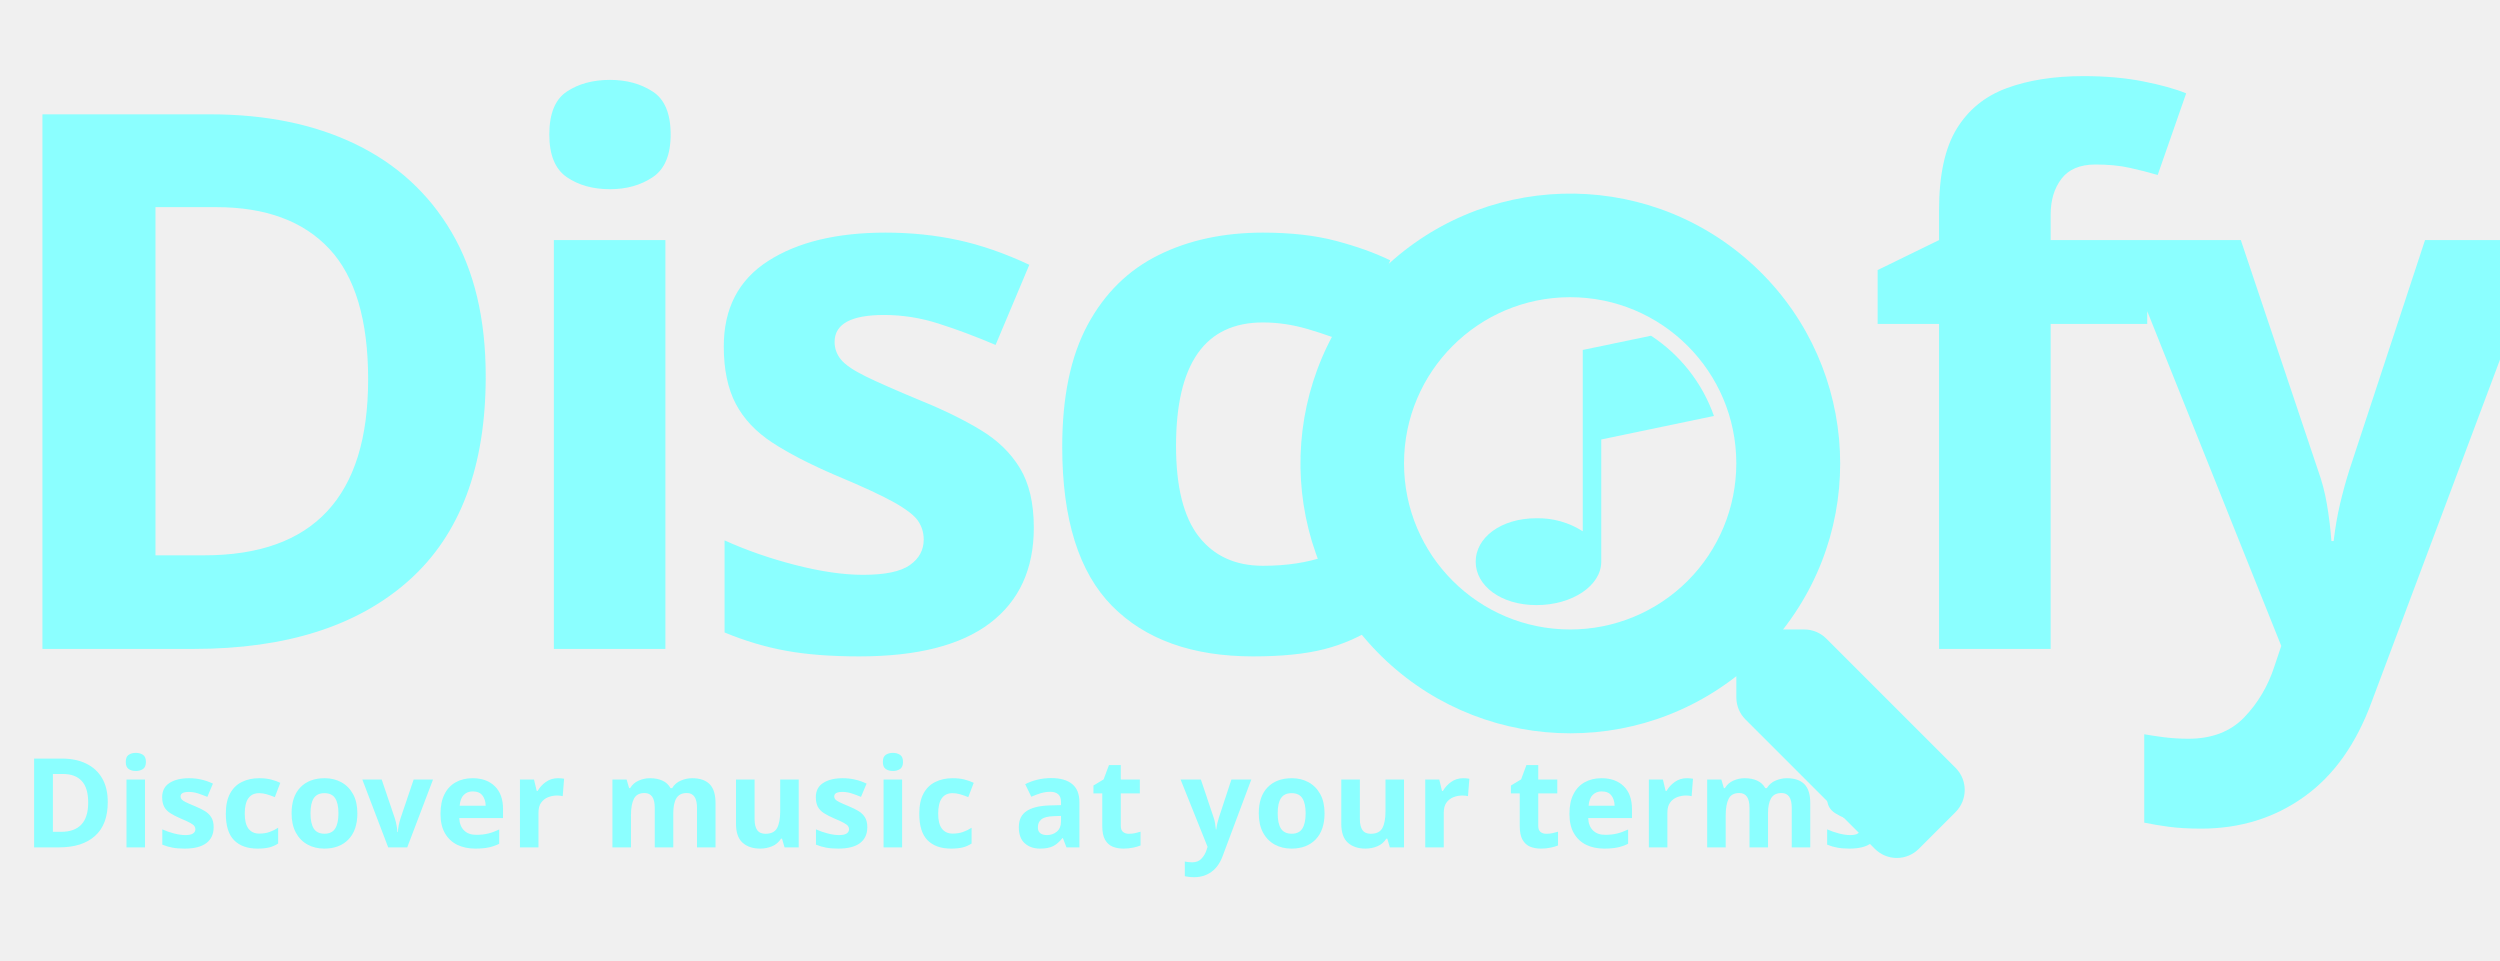
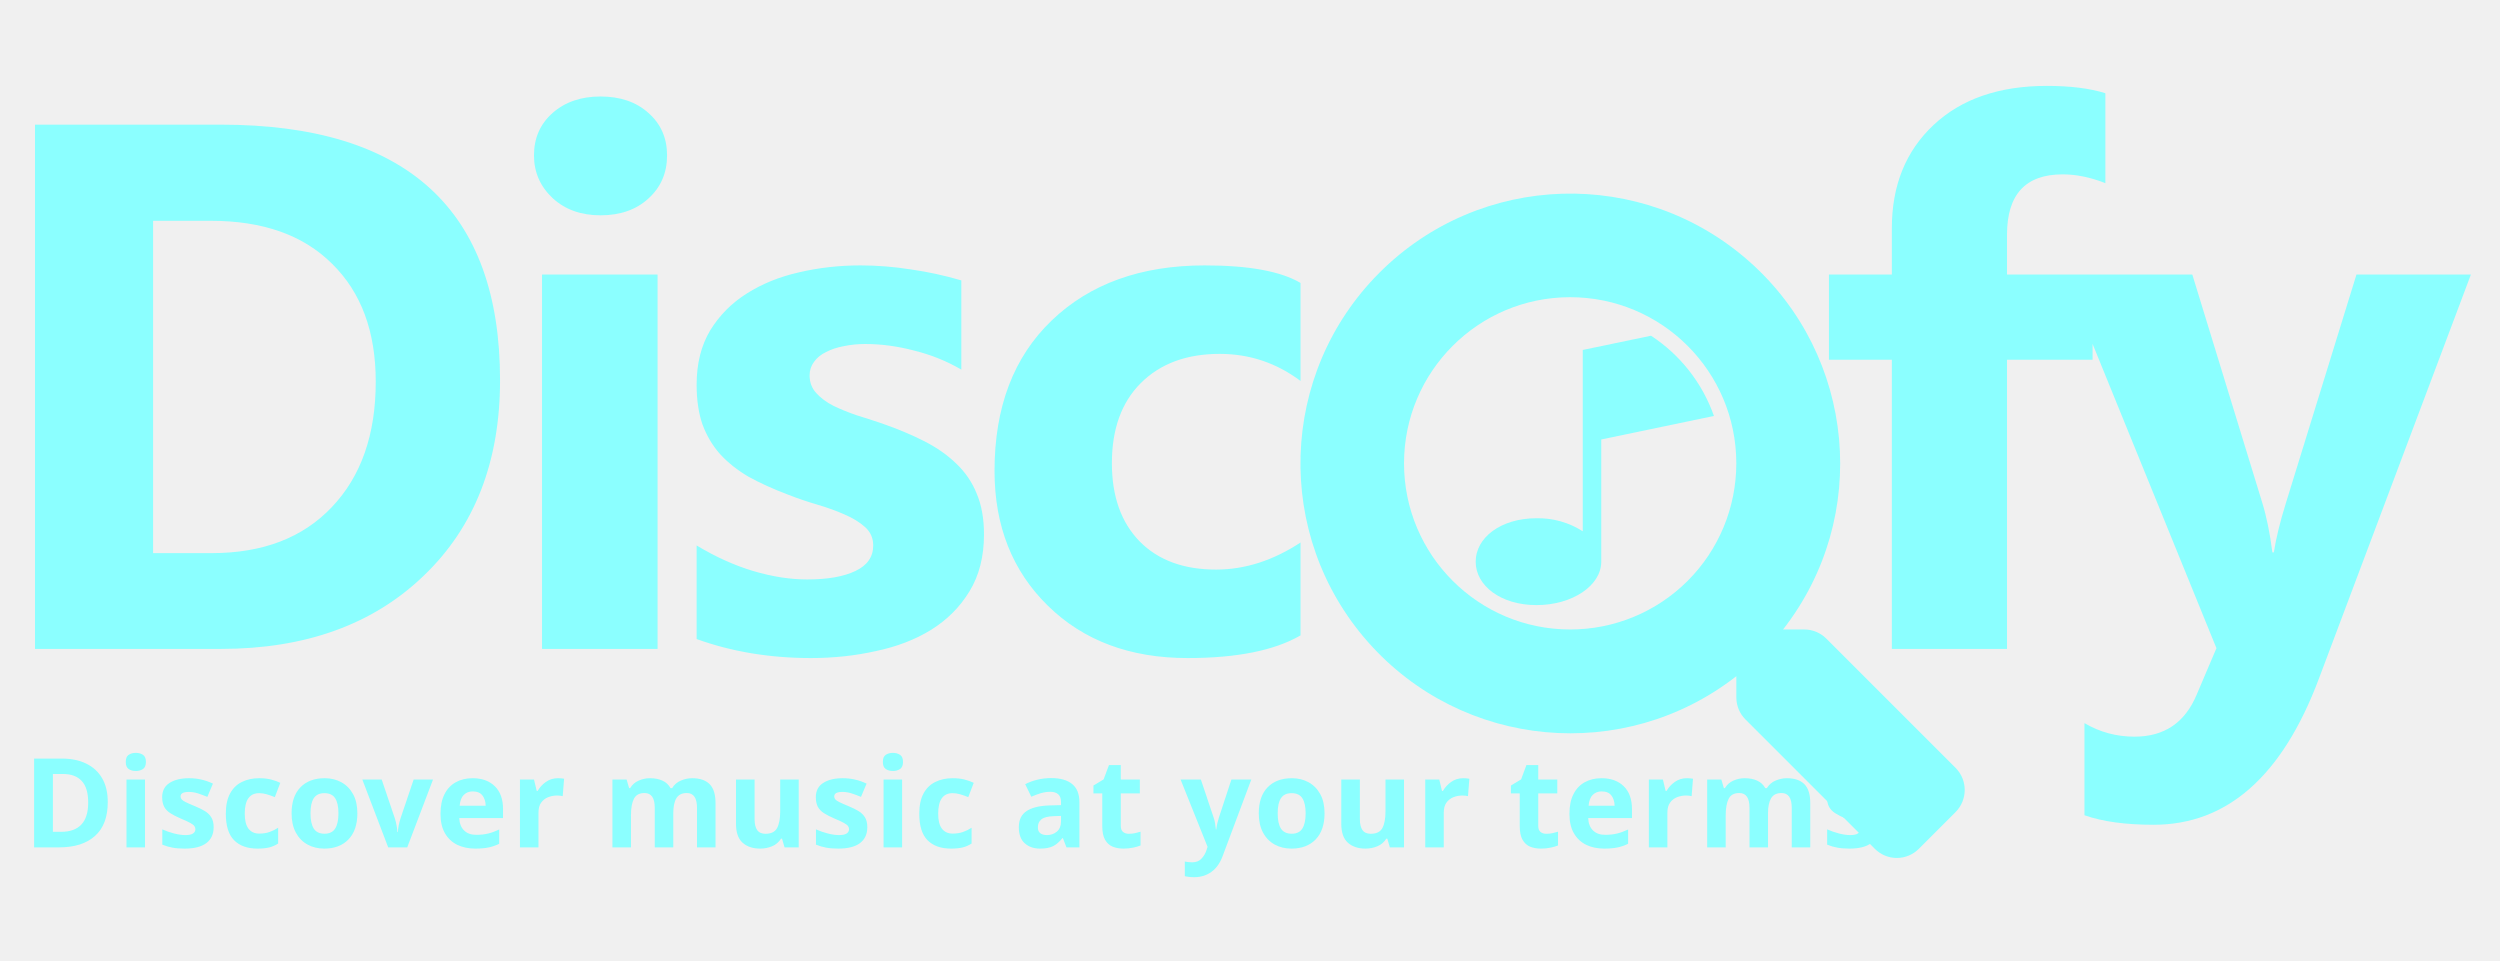
<svg xmlns="http://www.w3.org/2000/svg" width="601" height="231" viewBox="0 0 601 231" version="1.1" id="svg9">
  <defs id="defs4">
    <style id="style2">
      .cls-1 {
        fill: #8bffff;
        font-size: 180px;
        font-family: MicrosoftPhagsPa-Bold, Microsoft PhagsPa;
        font-weight: 700;
        letter-spacing: -0.045em;
      }
    </style>
  </defs>
-   <text id="Disc_fy" data-name="Disc   fy" class="cls-1" y="156" x="-6">
-     <tspan x="-6" y="156" xml:space="preserve" id="tspan6">Disc   fy</tspan>
-   </text>
+   <path id="Disc_fy" d="M 492.066 20.648 C 480.582 20.648 471.5 23.783 464.82 30.053 C 458.141 36.322 454.801 44.584 454.801 54.838 L 454.801 66 L 439.684 66 L 439.684 86.479 L 454.801 86.479 L 454.801 156 L 482.486 156 L 482.486 86.479 L 503.053 86.479 L 503.053 82.664 L 532.832 155.824 L 528.086 166.986 C 525.273 173.725 520.293 177.094 513.145 177.094 C 508.809 177.094 504.795 176.01 501.104 173.842 L 501.104 195.99 C 505.439 197.514 510.977 198.275 517.715 198.275 C 535.41 198.275 548.652 186.586 557.441 163.207 L 594.004 66 L 566.494 66 L 549.531 120.932 C 548.125 125.443 547.158 129.398 546.631 132.797 L 546.279 132.797 C 545.693 128.168 544.873 124.154 543.818 120.756 L 527.031 66 L 503.053 66 L 496.27 66 L 482.486 66 L 482.486 56.42 C 482.486 46.752 486.939 41.918 495.846 41.918 C 499.127 41.918 502.555 42.621 506.129 44.027 L 506.129 22.406 C 502.379 21.234 497.691 20.648 492.066 20.648 z M 144.367 23.197 C 139.68 23.197 135.842 24.516 132.854 27.152 C 129.865 29.789 128.371 33.188 128.371 37.348 C 128.371 41.391 129.865 44.818 132.854 47.631 C 135.842 50.385 139.68 51.762 144.367 51.762 C 149.113 51.762 152.951 50.414 155.881 47.719 C 158.869 45.023 160.363 41.566 160.363 37.348 C 160.363 33.188 158.869 29.789 155.881 27.152 C 152.951 24.516 149.113 23.197 144.367 23.197 z M 8.414 29.965 L 8.414 156 L 53.062 156 C 73.395 156 89.654 150.141 101.842 138.422 C 114.088 126.703 120.211 111.029 120.211 91.4 C 120.211 50.443 97.828 29.965 53.062 29.965 L 8.414 29.965 z M 36.803 53.08 L 50.689 53.08 C 63.229 53.08 72.955 56.537 79.869 63.451 C 86.842 70.307 90.328 79.74 90.328 91.752 C 90.328 104.467 86.812 114.516 79.781 121.898 C 72.809 129.281 63.17 132.973 50.865 132.973 L 36.803 132.973 L 36.803 53.08 z M 206.844 63.803 C 201.746 63.803 196.824 64.359 192.078 65.473 C 187.391 66.527 183.201 68.227 179.51 70.57 C 175.877 72.855 172.947 75.814 170.721 79.447 C 168.553 83.08 167.469 87.416 167.469 92.455 C 167.469 96.146 167.938 99.34 168.875 102.035 C 169.871 104.73 171.277 107.104 173.094 109.154 C 174.969 111.205 177.254 113.021 179.949 114.604 C 182.703 116.127 185.867 117.562 189.441 118.91 C 191.668 119.789 193.982 120.58 196.385 121.283 C 198.787 121.986 200.984 122.777 202.977 123.656 C 205.027 124.535 206.697 125.561 207.986 126.732 C 209.275 127.904 209.92 129.369 209.92 131.127 C 209.92 133.881 208.484 135.932 205.613 137.279 C 202.801 138.627 198.934 139.301 194.012 139.301 C 189.969 139.301 185.662 138.627 181.092 137.279 C 176.58 135.932 172.039 133.881 167.469 131.127 L 167.469 153.627 C 175.906 156.674 185.076 158.197 194.979 158.197 C 200.369 158.197 205.555 157.641 210.535 156.527 C 215.574 155.473 219.998 153.773 223.807 151.43 C 227.674 149.027 230.75 145.951 233.035 142.201 C 235.379 138.393 236.551 133.822 236.551 128.49 C 236.551 124.682 235.965 121.4 234.793 118.646 C 233.68 115.893 232.039 113.49 229.871 111.439 C 227.762 109.389 225.213 107.602 222.225 106.078 C 219.236 104.555 215.896 103.148 212.205 101.859 C 210.154 101.156 208.074 100.482 205.965 99.838 C 203.914 99.135 202.039 98.373 200.34 97.553 C 198.641 96.674 197.264 95.648 196.209 94.477 C 195.154 93.305 194.627 91.898 194.627 90.258 C 194.627 89.027 194.979 87.943 195.682 87.006 C 196.385 86.01 197.352 85.219 198.582 84.633 C 199.812 83.988 201.219 83.52 202.801 83.227 C 204.441 82.875 206.17 82.699 207.986 82.699 C 211.854 82.699 215.779 83.227 219.764 84.281 C 223.807 85.277 227.586 86.801 231.102 88.852 L 231.102 67.406 C 227.117 66.234 223.074 65.355 218.973 64.77 C 214.871 64.125 210.828 63.803 206.844 63.803 z M 289.621 63.803 C 274.27 63.803 261.994 68.227 252.795 77.074 C 243.654 85.863 239.084 97.904 239.084 113.197 C 239.084 126.439 243.361 137.25 251.916 145.629 C 260.471 154.008 271.662 158.197 285.49 158.197 C 297.326 158.197 306.379 156.381 312.648 152.748 L 312.648 130.424 C 306.027 134.76 299.26 136.928 292.346 136.928 C 284.553 136.928 278.43 134.672 273.977 130.16 C 269.523 125.59 267.297 119.32 267.297 111.352 C 267.297 103.148 269.611 96.732 274.24 92.104 C 278.928 87.416 285.256 85.072 293.225 85.072 C 300.373 85.072 306.848 87.24 312.648 91.576 L 312.648 68.021 C 307.902 65.209 300.227 63.803 289.621 63.803 z M 130.305 66 L 130.305 156 L 158.078 156 L 158.078 66 L 130.305 66 z " style="fill:#8bffff;fill-opacity:1" />
  <path id="Icon_metro-music-0" style="fill:#8bffff;fill-opacity:1;stroke:#ffffff;stroke-width:2.872px;stroke-opacity:0" d="m 396.902,80.706 -16.409,3.423 V 127.721 A 19.91,19.91 0 0 0 369.369,124.586 c -8.601,0 -14.616,4.676 -14.616,10.441 0,5.765 6.015,10.44 14.616,10.44 8.601,0 15.573,-4.673 15.573,-10.44 V 105.649 l 27.092,-5.652 A 38.231,38.231 0 0 0 396.902,80.706 Z" />
  <path id="FontAwsome_search_" data-name="FontAwsome (search)" class="cls-1" d="m 470.144,184.62 -31.11,-31.11 a 7.483,7.483 0 0 0 -5.3,-2.184 h -5.086 a 64.873,64.873 0 1 0 -11.233,11.233 v 5.086 a 7.483,7.483 0 0 0 2.184,5.3 l 31.11,31.11 a 7.458,7.458 0 0 0 10.578,0 l 8.83,-8.831 a 7.524,7.524 0 0 0 0.027,-10.604 z m -92.676,-33.293 a 39.94,39.94 0 1 1 39.94,-39.94 39.917,39.917 0 0 1 -39.94,39.94 z" style="fill:#8bffff;stroke:#1b1067;stroke-width:5px;stroke-opacity:0" />
  <text id="Discover_music_at_your_terms" data-name="Discover music at your terms" class="cls-1" style="font-size:29.886px;font-family:MicrosoftPhagsPa, 'Microsoft PhagsPa';letter-spacing:0.015em;fill:#8bffff;stroke-width:0.964" x="5.517" y="203.706">
    <tspan x="5.517" y="203.706" id="tspan6-3" style="stroke-width:0.964">Discover music at your terms</tspan>
  </text>
</svg>
